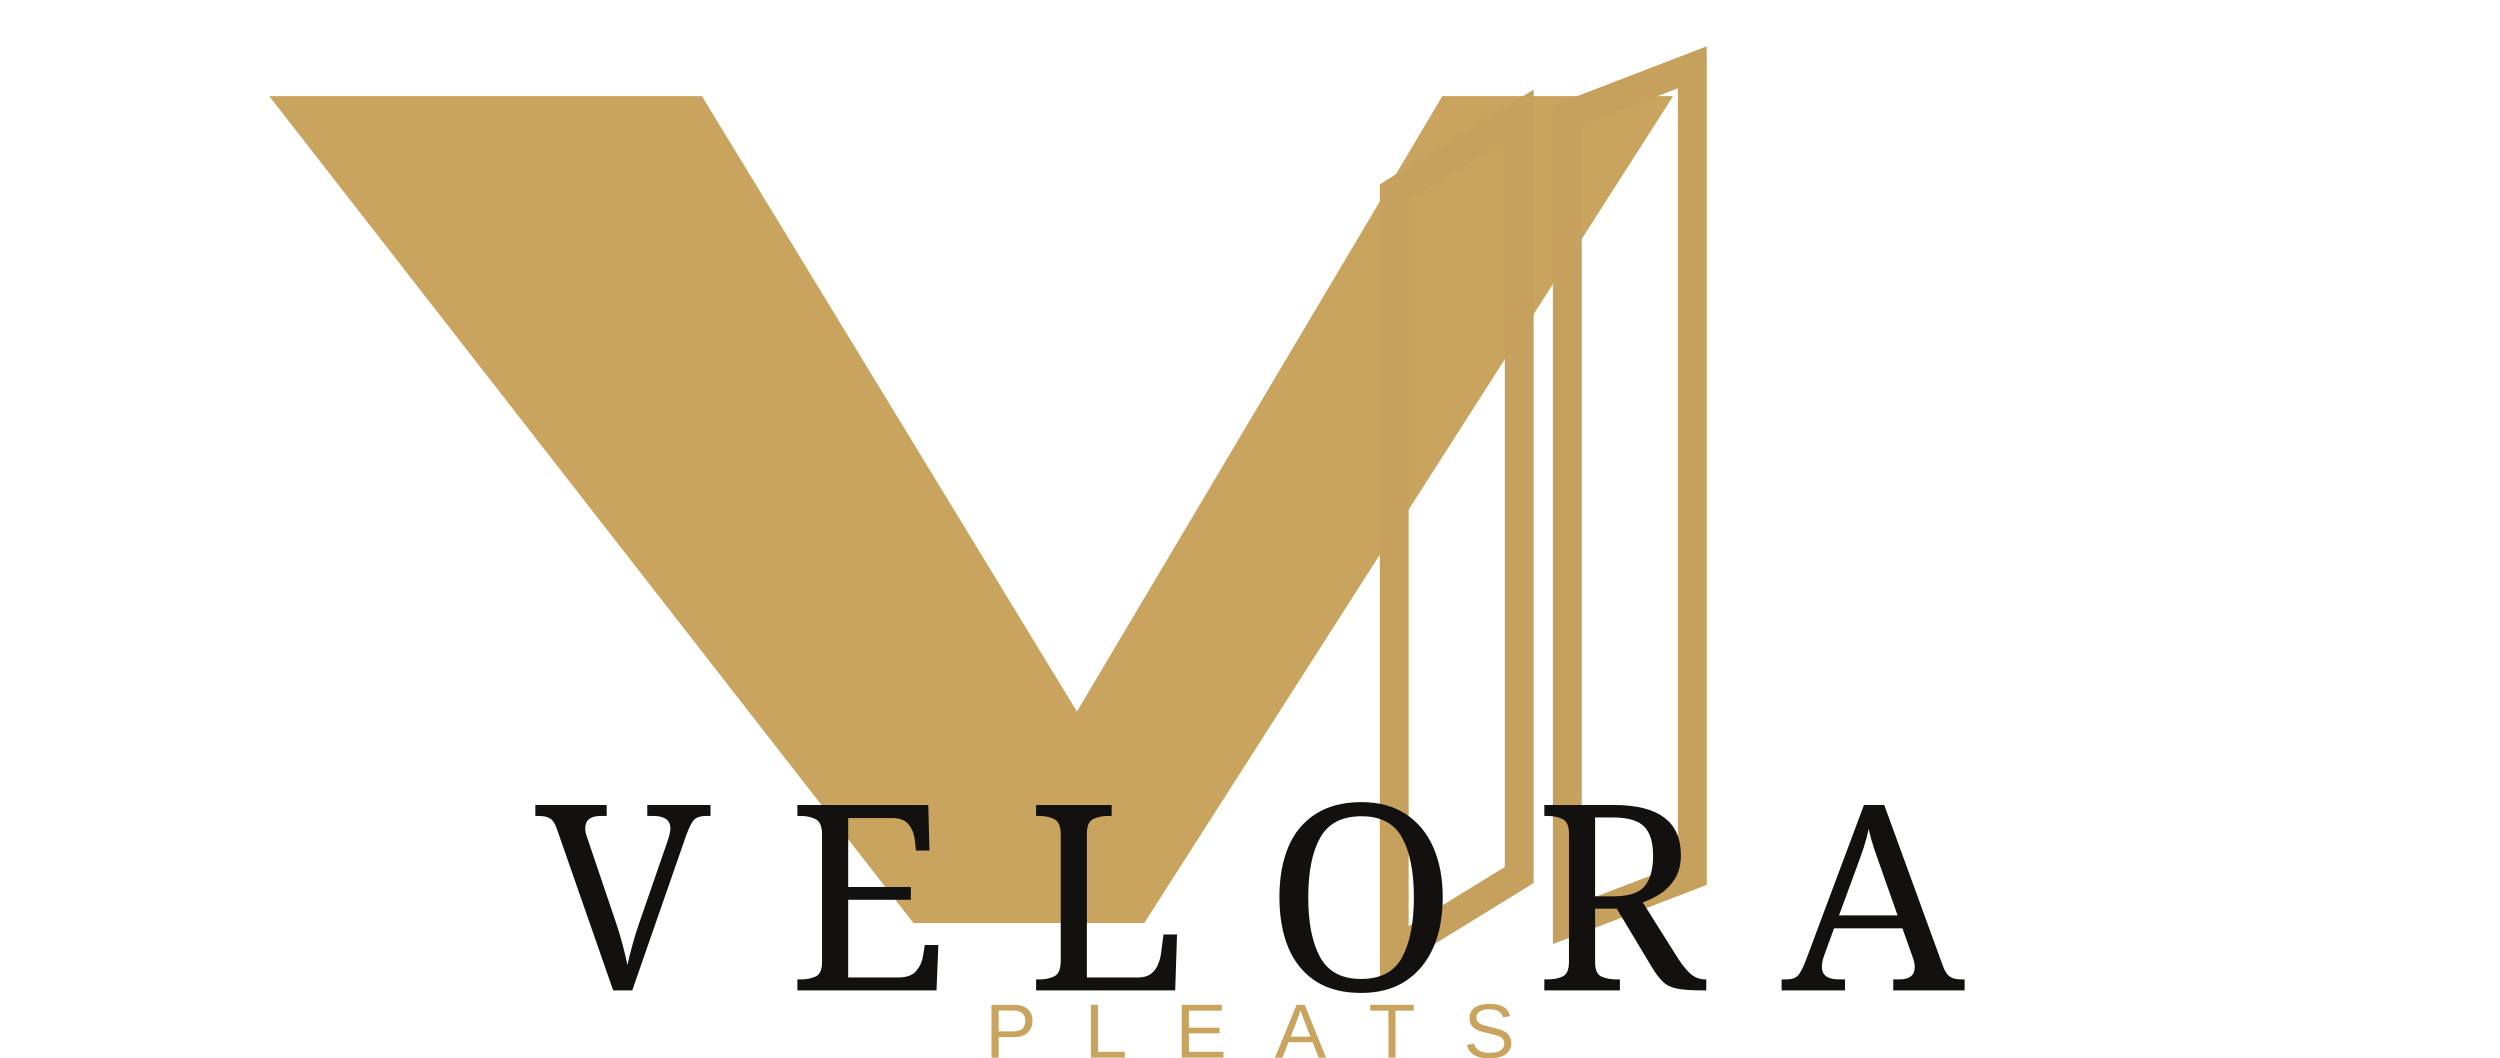
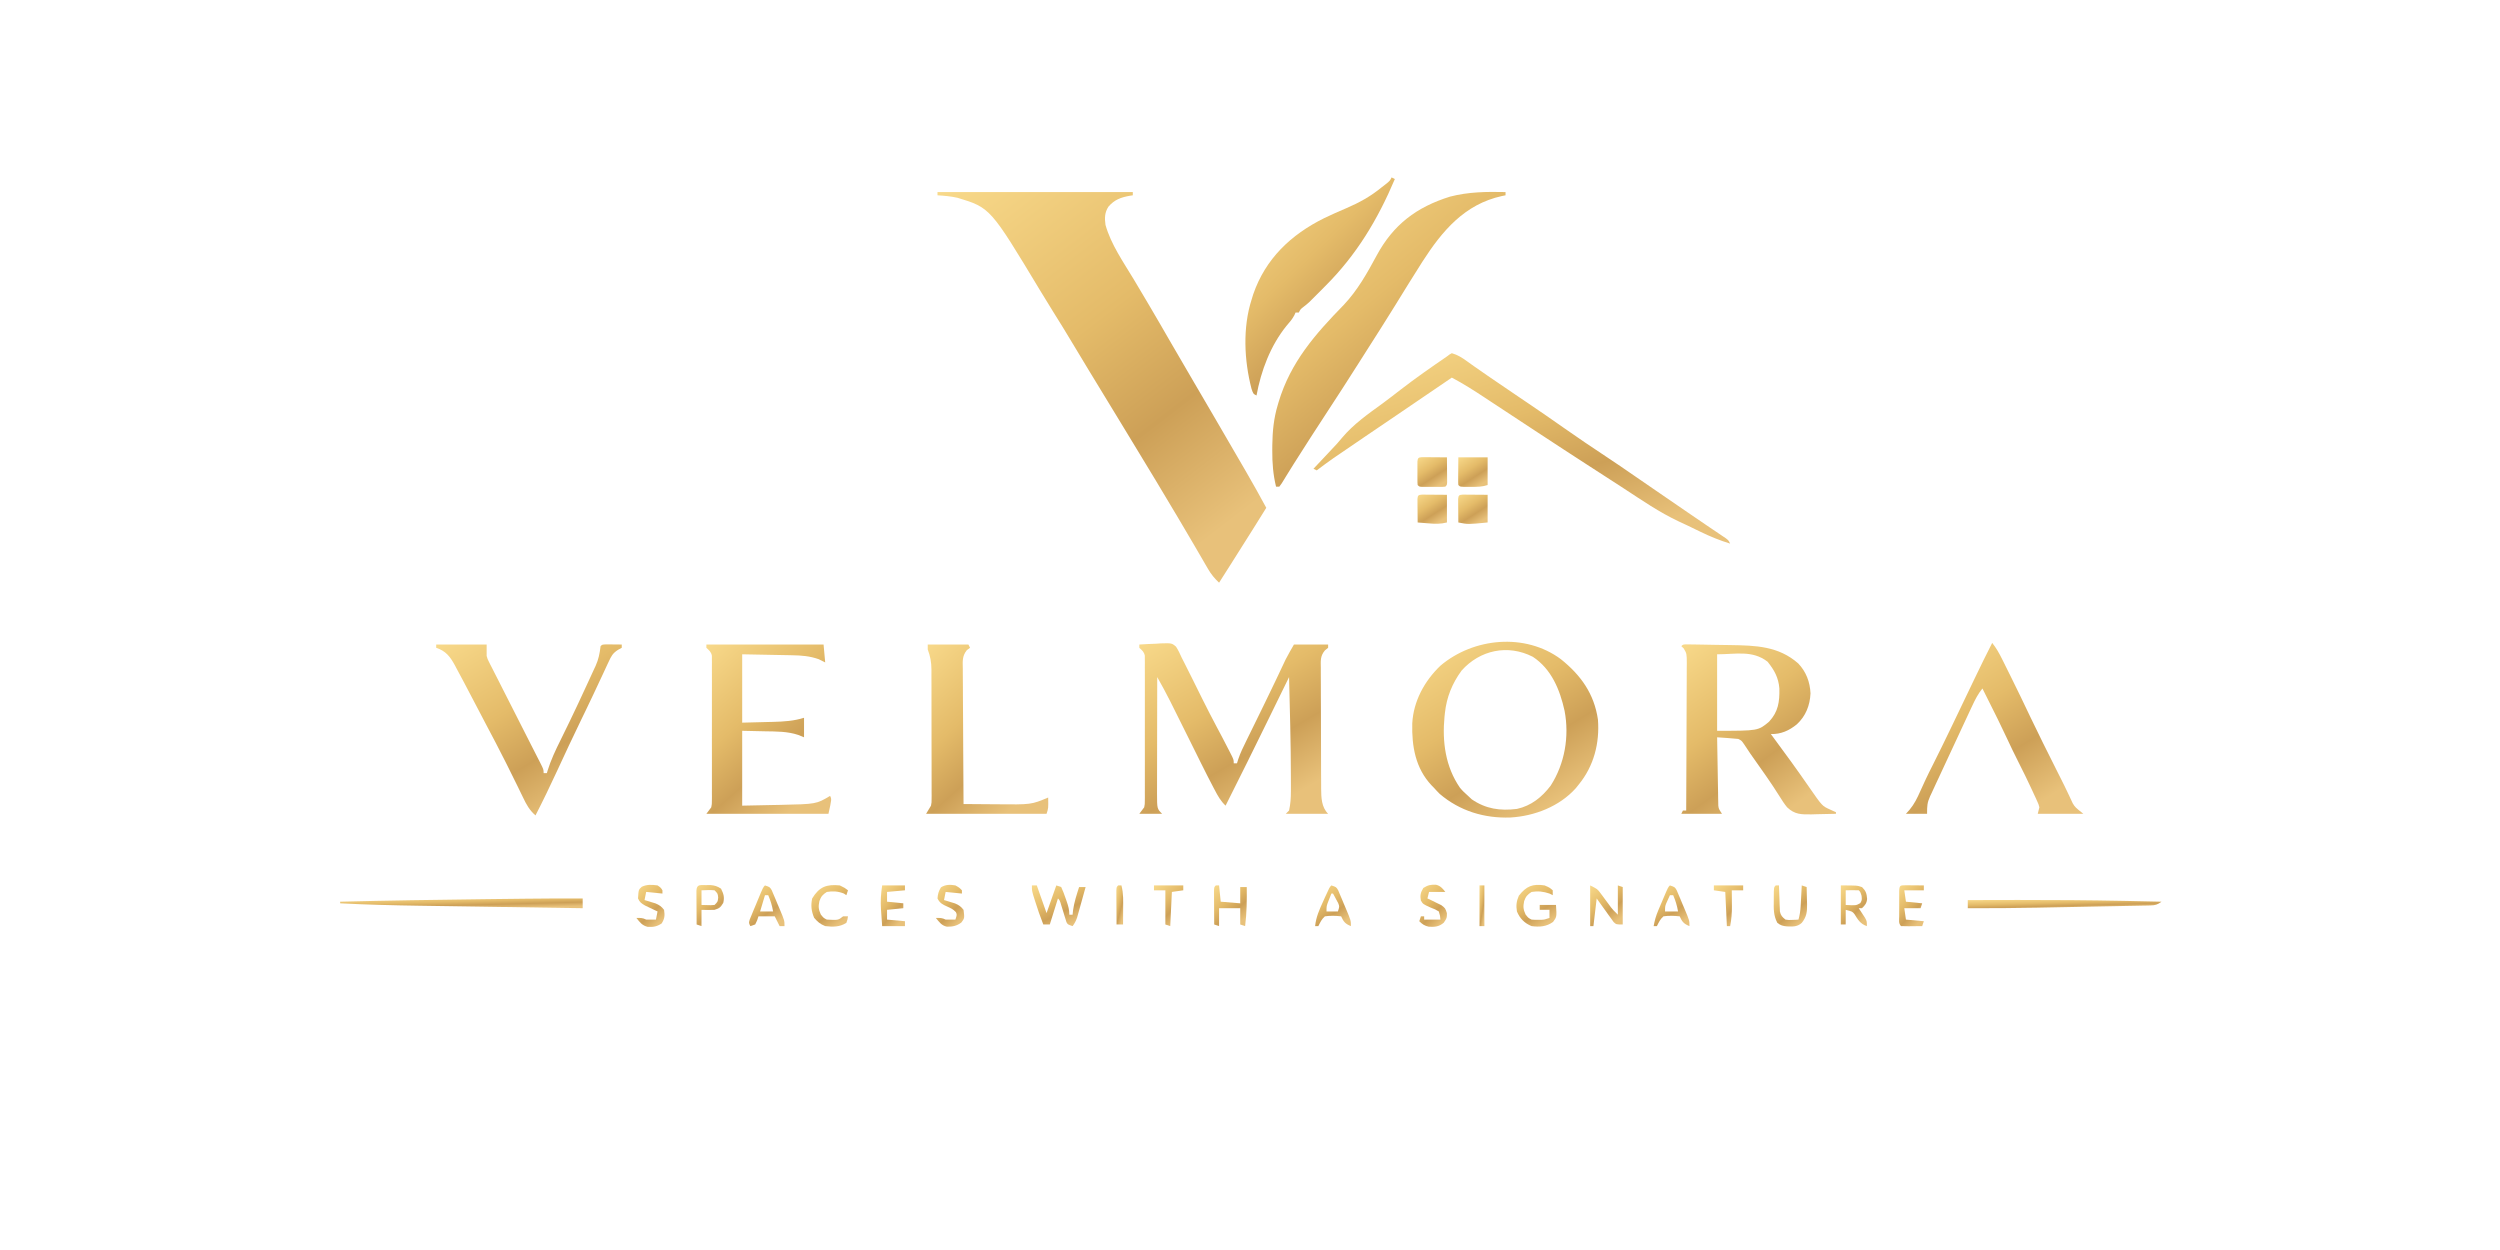
- <svg xmlns="http://www.w3.org/2000/svg" viewBox="0 0 260 110">
-   <rect width="260" height="110" fill="none" />
-   <path d="M28 10 L73 10 L112 74 L150 10 L174 10 L119 96 L95 96 Z" fill="#c8a45e" />
-   <path d="M145 20 L158 12 L158 91 L145 99 Z M163 12 L176 7 L176 91 L163 96 Z" fill="none" stroke="#c5a15d" stroke-width="3" />
-   <text x="130" y="103" text-anchor="middle" font-family="Georgia,serif" font-size="27" letter-spacing="8" fill="#12110f">VELORA</text>
-   <text x="130" y="110" text-anchor="middle" font-family="Arial,sans-serif" font-size="8" letter-spacing="5" fill="#c8a45e">PLEATS</text>
+ <svg xmlns="http://www.w3.org/2000/svg" role="img" aria-label="VELMORA — Spaces with a signature" version="1.1" width="1536" height="768">
+   <defs>
+     <linearGradient id="gold" x1="0" y1="0" x2="0.65" y2="1" gradientUnits="objectBoundingBox">
+       <stop offset="0" stop-color="#f8d98a" />
+       <stop offset="0.45" stop-color="#e4bb69" />
+       <stop offset="0.72" stop-color="#cda057" />
+       <stop offset="1" stop-color="#e8c17a" />
+     </linearGradient>
+   </defs>
+   <path d="M0 0 C0.33 0.165 0.33 0.165 2 1 C-8.495 25.811 -21.588 47.676 -40.766 66.768 C-41.944 67.944 -43.113 69.13 -44.281 70.316 C-50.999 77.117 -50.999 77.117 -54 79.438 C-56 81 -56 81 -57 83 C-57.66 83 -58.32 83 -59 83 C-59.255 83.572 -59.51 84.145 -59.773 84.734 C-61.132 87.243 -62.744 89.107 -64.625 91.25 C-74.407 103.357 -80.233 118.766 -83 134 C-85 133 -85 133 -86.07 129.879 C-90.59 112.4 -91.561 92.359 -86 75 C-85.671 73.934 -85.343 72.868 -85.004 71.77 C-77.467 49.941 -61.813 35.14 -41.458 25.05 C-37.028 22.904 -32.541 20.929 -28.014 18.997 C-19.804 15.48 -12.912 11.682 -6 6 C-5.099 5.304 -4.198 4.608 -3.27 3.891 C-1 2 -1 2 0 0 Z " fill="url(#gold)" transform="translate(855,109)" />
+   <path d="M0 0 C39.6 0 79.2 0 120 0 C120 0.66 120 1.32 120 2 C119.71 2.043 119.71 2.043 118.242 2.262 C112.653 3.267 108.765 4.637 105 9 C102.687 12.62 102.618 16.025 103.215 20.176 C106.529 32.096 114.279 43.142 120.598 53.662 C123.145 57.91 125.666 62.174 128.188 66.438 C128.728 67.35 129.268 68.262 129.824 69.202 C134.489 77.098 139.077 85.038 143.651 92.986 C148.276 101.024 152.937 109.04 157.656 117.023 C160.495 121.829 163.3 126.653 166.111 131.475 C167.478 133.82 168.849 136.164 170.219 138.508 C176.177 148.705 182.121 158.91 188.031 169.135 C188.665 170.234 189.301 171.331 189.936 172.429 C194.067 179.562 198.088 186.745 202 194 C199.993 197.217 197.984 200.433 195.976 203.65 C195.296 204.738 194.616 205.827 193.937 206.916 C189.328 214.302 184.684 221.662 180 229 C179.261 230.16 178.523 231.32 177.785 232.48 C176.19 234.987 174.595 237.493 173 240 C170.221 237.379 168.136 234.872 166.223 231.57 C165.716 230.703 165.209 229.837 164.687 228.944 C164.151 228.013 163.615 227.083 163.062 226.125 C162.199 224.644 161.335 223.164 160.47 221.683 C159.574 220.147 158.681 218.609 157.788 217.071 C154.968 212.22 152.107 207.392 149.25 202.562 C148.701 201.634 148.153 200.706 147.587 199.749 C138.652 184.636 129.538 169.632 120.42 154.629 C117.781 150.286 115.144 145.942 112.508 141.598 C105.986 130.85 99.46 120.104 92.891 109.385 C89.538 103.903 86.235 98.391 82.938 92.875 C79.074 86.416 75.153 80.001 71.136 73.636 C68.383 69.256 65.689 64.845 63.02 60.414 C32.432 9.641 32.432 9.641 12.316 3.523 C8.252 2.605 4.153 2.251 0 2 C0 1.34 0 0.68 0 0 Z " fill="url(#gold)" transform="translate(576,118)" />
+   <path d="M0 0 C0 0.66 0 1.32 0 2 C-0.739 2.147 -1.477 2.294 -2.238 2.445 C-25.202 7.522 -38.845 23.806 -51.022 42.692 C-56.811 51.77 -62.455 60.941 -68.107 70.106 C-73.729 79.212 -79.485 88.233 -85.247 97.251 C-86.969 99.952 -88.685 102.657 -90.398 105.363 C-97.041 115.849 -103.773 126.271 -110.582 136.65 C-116.753 146.058 -122.83 155.522 -128.852 165.027 C-129.36 165.826 -129.868 166.625 -130.392 167.449 C-131.569 169.316 -132.73 171.188 -133.882 173.071 C-134.197 173.581 -134.513 174.09 -134.837 174.616 C-135.729 176.057 -136.613 177.502 -137.498 178.948 C-137.993 179.625 -138.489 180.302 -139 181 C-139.66 181 -140.32 181 -141 181 C-142.806 173.554 -143.354 166.462 -143.312 158.812 C-143.307 157.71 -143.301 156.607 -143.295 155.471 C-143.169 146.969 -142.433 139.144 -140 131 C-139.807 130.336 -139.613 129.673 -139.414 128.989 C-132.077 104.528 -116.964 87.335 -99.453 69.383 C-90.935 60.411 -84.988 49.741 -79.146 38.913 C-68.971 20.097 -54.776 9.244 -34.113 2.812 C-22.778 -0.146 -11.634 -0.254 0 0 Z " fill="url(#gold)" transform="translate(925,118)" />
+   <path d="M0 0 C3.572 1.021 6.328 2.769 9.312 4.938 C9.755 5.254 9.755 5.254 11.996 6.855 C12.238 7.029 12.238 7.029 13.464 7.908 C16.246 9.886 19.061 11.817 21.875 13.75 C22.202 13.975 22.202 13.975 23.858 15.114 C28.412 18.24 32.98 21.345 37.555 24.441 C37.845 24.638 37.845 24.638 39.314 25.633 C39.609 25.832 39.609 25.832 41.103 26.844 C42.319 27.666 43.534 28.489 44.75 29.312 C45.359 29.725 45.967 30.137 46.595 30.561 C54.192 35.706 61.753 40.897 69.25 46.188 C77.589 52.071 86.058 57.743 94.56 63.385 C100.669 67.439 106.738 71.541 112.75 75.738 C116.917 78.647 121.117 81.508 125.312 84.375 C131.852 88.845 138.387 93.319 144.908 97.816 C148.654 100.397 152.413 102.958 156.184 105.504 C157.057 106.096 157.93 106.687 158.83 107.297 C160.541 108.456 162.255 109.611 163.971 110.762 C164.742 111.285 165.514 111.808 166.309 112.348 C166.998 112.812 167.686 113.276 168.396 113.754 C170 115 170 115 171 117 C164.675 115.052 158.761 112.64 152.812 109.75 C151.979 109.347 151.145 108.944 150.286 108.53 C148.614 107.721 146.943 106.91 145.273 106.096 C143.37 105.179 141.459 104.289 139.535 103.418 C127.502 97.781 116.541 90.187 105.438 82.937 C102.651 81.121 99.855 79.32 97.06 77.517 C95.008 76.193 92.959 74.864 90.91 73.535 C88.379 71.893 85.845 70.255 83.309 68.621 C73.756 62.465 64.25 56.237 54.75 50 C53.368 49.093 51.987 48.187 50.605 47.28 C44.339 43.167 38.074 39.051 31.817 34.923 C29.191 33.192 26.564 31.463 23.936 29.734 C22.705 28.923 21.474 28.111 20.244 27.297 C13.637 22.928 7.017 18.695 0 15 C-0.52 15.355 -1.04 15.71 -1.575 16.075 C-12.447 23.497 -23.327 30.905 -34.221 38.294 C-37.774 40.703 -41.325 43.113 -44.877 45.524 C-47.655 47.409 -50.433 49.294 -53.211 51.177 C-74.165 65.384 -74.165 65.384 -83 72 C-83.66 71.67 -84.32 71.34 -85 71 C-84.598 70.573 -84.196 70.146 -83.782 69.706 C-82.58 68.428 -81.378 67.15 -80.177 65.871 C-78.795 64.4 -77.41 62.931 -76.024 61.463 C-70.044 55.111 -70.044 55.111 -67.48 52.016 C-60.317 43.497 -51.486 37.362 -42.519 30.849 C-38.793 28.114 -35.15 25.273 -31.5 22.438 C-22.238 15.292 -12.649 8.609 -3 2 C-2.471 1.598 -1.942 1.196 -1.397 0.782 C-1.166 0.653 -1.166 0.653 0 0 Z " fill="url(#gold)" transform="translate(892,217)" />
+   <path d="M0 0 C0.353 0.003 0.353 0.003 2.142 0.016 C2.906 0.019 3.67 0.022 4.457 0.026 C5.259 0.034 6.062 0.042 6.888 0.051 C7.695 0.056 8.501 0.06 9.332 0.065 C11.33 0.077 13.328 0.093 15.326 0.114 C15.355 2.926 15.373 5.738 15.388 8.551 C15.397 9.353 15.405 10.156 15.414 10.983 C15.415 11.365 15.415 11.365 15.424 13.297 C15.426 13.651 15.426 13.651 15.439 15.439 C15.326 17.114 15.326 17.114 14.326 18.114 C12.76 18.243 12.76 18.243 10.763 18.246 C10.049 18.248 9.335 18.249 8.599 18.25 C7.849 18.246 7.099 18.243 6.326 18.239 C5.951 18.24 5.951 18.24 4.052 18.25 C3.338 18.249 2.624 18.248 1.888 18.246 C1.23 18.245 0.571 18.244 -0.108 18.243 C-1.674 18.114 -1.674 18.114 -2.674 17.114 C-2.803 15.547 -2.803 15.547 -2.807 13.551 C-2.808 12.837 -2.809 12.123 -2.811 11.387 C-2.807 10.637 -2.803 9.886 -2.799 9.114 C-2.803 8.363 -2.807 7.613 -2.811 6.84 C-2.81 6.126 -2.808 5.412 -2.807 4.676 C-2.806 4.017 -2.805 3.359 -2.803 2.68 C-2.62 0.457 -2.217 0.15 0 0 Z " fill="url(#gold)" transform="translate(873.6741,280.8865)" />
+   <path d="M0 0 C5.94 0 11.88 0 18 0 C18 5.61 18 11.22 18 17 C14.551 18.15 11.46 18.147 7.875 18.125 C7.552 18.127 7.552 18.127 5.918 18.137 C1.127 18.127 1.127 18.127 0 17 C-0.114 15.326 -0.114 15.326 -0.098 13.184 C-0.095 12.496 -0.093 11.808 -0.09 11.099 C-0.081 10.221 -0.072 9.343 -0.062 8.438 C-0.042 5.653 -0.021 2.869 0 0 Z " fill="url(#gold)" transform="translate(896,281)" />
+   <path d="M0 0 C0.353 0.003 0.353 0.003 2.142 0.016 C2.486 0.017 2.486 0.017 4.227 0.023 C5.105 0.033 5.983 0.042 6.888 0.051 C9.673 0.072 12.457 0.092 15.326 0.114 C15.326 5.724 15.326 11.334 15.326 17.114 C11.32 18.115 8.111 18.033 4.076 17.676 C3.426 17.624 2.777 17.572 2.107 17.518 C0.513 17.389 -1.081 17.252 -2.674 17.114 C-2.701 14.468 -2.721 11.822 -2.737 9.176 C-2.745 8.421 -2.753 7.667 -2.762 6.889 C-2.765 6.17 -2.768 5.452 -2.772 4.711 C-2.777 4.046 -2.782 3.381 -2.788 2.696 C-2.627 0.46 -2.227 0.151 0 0 Z " fill="url(#gold)" transform="translate(873.6741,303.8865)" />
+   <path d="M0 0 C0.353 0.003 0.353 0.003 2.142 0.016 C2.486 0.017 2.486 0.017 4.227 0.023 C5.105 0.033 5.983 0.042 6.888 0.051 C9.673 0.072 12.457 0.092 15.326 0.114 C15.326 5.724 15.326 11.334 15.326 17.114 C3.272 18.319 3.272 18.319 -2.674 17.114 C-2.701 14.468 -2.721 11.822 -2.737 9.176 C-2.745 8.421 -2.753 7.667 -2.762 6.889 C-2.765 6.17 -2.768 5.452 -2.772 4.711 C-2.777 4.046 -2.782 3.381 -2.788 2.696 C-2.627 0.46 -2.227 0.151 0 0 Z " fill="url(#gold)" transform="translate(898.6741,303.8865)" />
+   <path d="M0 0 C12.283 9.852 20.427 21.192 22.777 37.098 C23.887 51.568 20.284 65.619 11 77 C10.399 77.748 9.799 78.495 9.18 79.266 C-0.83 90.455 -16.16 96.408 -30.941 97.273 C-47.008 97.847 -62.109 93.294 -74.465 82.75 C-75.697 81.553 -76.849 80.275 -78 79 C-78.481 78.511 -78.962 78.023 -79.457 77.52 C-89.396 66.927 -91.623 53.499 -91.312 39.551 C-90.628 25.867 -83.816 13.385 -74 4 C-53.597 -13.253 -21.923 -16.262 0 0 Z M-61 7 C-66.788 14.896 -70.207 23.354 -71.25 33.062 C-71.33 33.796 -71.41 34.529 -71.493 35.284 C-72.971 50.636 -70.959 66.011 -62 79 C-60.431 80.901 -58.875 82.359 -57 84 C-56.278 84.681 -55.556 85.361 -54.812 86.062 C-46.145 92.034 -37.271 93.287 -27 92 C-18.247 90.092 -11.586 84.744 -6.246 77.68 C2.413 64.181 5.279 47.465 2.281 31.75 C-0.571 18.836 -5.749 6.077 -17.254 -1.48 C-32.621 -9.319 -49.717 -5.628 -61 7 Z " fill="url(#gold)" transform="translate(959,405)" />
+   <path d="M0 0 C2.45 3.063 4.222 6.199 5.969 9.707 C6.245 10.26 6.521 10.812 6.806 11.382 C7.708 13.19 8.604 15.001 9.5 16.812 C10.134 18.088 10.769 19.363 11.403 20.638 C15.552 28.994 19.598 37.396 23.593 45.827 C28.577 56.299 33.789 66.658 38.988 77.026 C39.336 77.721 39.685 78.417 40.044 79.133 C40.73 80.499 41.418 81.864 42.108 83.228 C43.667 86.317 45.204 89.41 46.669 92.545 C46.93 93.093 47.19 93.641 47.458 94.205 C48.143 95.652 48.816 97.105 49.487 98.558 C51 101 51 101 56 105 C46.76 105 37.52 105 28 105 C28.165 104.34 28.165 104.34 29 101 C28.506 99.147 28.506 99.147 27.629 97.234 C27.306 96.518 26.983 95.801 26.65 95.062 C26.291 94.299 25.932 93.536 25.562 92.75 C25.197 91.952 24.832 91.153 24.455 90.33 C21.757 84.485 18.916 78.713 16.002 72.972 C13.576 68.189 11.265 63.361 9 58.5 C5.426 50.837 1.682 43.267 -2.131 35.721 C-3.428 33.151 -4.714 30.576 -6 28 C-8.692 31.289 -10.488 34.836 -12.266 38.668 C-12.576 39.328 -12.887 39.988 -13.207 40.668 C-14.226 42.839 -15.239 45.013 -16.25 47.188 C-16.956 48.701 -17.663 50.214 -18.369 51.728 C-19.839 54.88 -21.305 58.035 -22.768 61.191 C-24.244 64.375 -25.727 67.557 -27.217 70.735 C-28.988 74.515 -30.748 78.3 -32.499 82.09 C-33.163 83.522 -33.831 84.953 -34.502 86.383 C-35.439 88.38 -36.362 90.384 -37.281 92.391 C-37.559 92.974 -37.836 93.557 -38.122 94.157 C-39.978 98.267 -40 100.156 -40 105 C-44.29 105 -48.58 105 -53 105 C-52.254 104.172 -51.507 103.345 -50.738 102.492 C-47.819 98.983 -46.023 95.278 -44.188 91.125 C-43.487 89.59 -42.785 88.057 -42.082 86.523 C-41.732 85.757 -41.382 84.991 -41.022 84.202 C-39.543 81.015 -37.965 77.882 -36.375 74.75 C-32.558 67.188 -28.867 59.567 -25.188 51.938 C-24.886 51.313 -24.585 50.688 -24.274 50.044 C-19.731 40.621 -15.22 31.182 -10.716 21.74 C-7.232 14.448 -3.659 7.205 0 0 Z " fill="url(#gold)" transform="translate(1224,395)" />
+   <path d="M0 0 C10.23 0 20.46 0 31 0 C31 2.31 31 4.62 31 7 C31.547 8.949 31.547 8.949 32.329 10.486 C32.623 11.082 32.918 11.677 33.221 12.291 C33.548 12.917 33.876 13.544 34.213 14.189 C34.554 14.869 34.896 15.55 35.247 16.251 C36.371 18.483 37.513 20.704 38.656 22.926 C39.442 24.48 40.227 26.034 41.01 27.59 C43.07 31.67 45.145 35.743 47.225 39.813 C50.557 46.344 53.865 52.887 57.174 59.43 C58.332 61.716 59.497 63.998 60.664 66.28 C61.372 67.673 62.079 69.066 62.787 70.458 C62.951 70.776 62.951 70.776 63.779 72.387 C66 76.773 66 76.773 66 79 C66.66 79 67.32 79 68 79 C68.144 78.501 68.288 78.002 68.437 77.488 C70.457 70.953 73.324 64.923 76.354 58.81 C77.918 55.65 79.457 52.477 80.996 49.305 C81.319 48.639 81.642 47.974 81.975 47.288 C85.5 39.998 88.932 32.666 92.309 25.307 C92.974 23.862 93.641 22.419 94.312 20.977 C95.255 18.95 96.186 16.917 97.113 14.883 C97.253 14.586 97.253 14.586 97.957 13.084 C99.78 9.036 100.463 5.403 101 1 C102 0 102 0 104.723 -0.098 C105.274 -0.092 105.274 -0.092 108.062 -0.062 C109.167 -0.053 110.272 -0.044 111.41 -0.035 C112.265 -0.024 113.119 -0.012 114 0 C114 0.66 114 1.32 114 2 C113.239 2.419 112.478 2.838 111.693 3.27 C108.391 5.391 107.551 7.15 105.906 10.688 C105.638 11.253 105.37 11.819 105.094 12.402 C104.215 14.262 103.358 16.131 102.5 18 C101.884 19.313 101.267 20.626 100.649 21.937 C99.377 24.637 98.112 27.341 96.852 30.046 C95.149 33.693 93.411 37.321 91.652 40.941 C91.519 41.217 91.519 41.217 90.842 42.611 C90.306 43.713 89.771 44.815 89.236 45.917 C84.159 56.381 79.236 66.913 74.363 77.474 C70.086 86.74 65.666 95.922 61 105 C57.297 101.738 55.449 98.372 53.375 94 C52.672 92.558 51.969 91.117 51.266 89.676 C50.898 88.915 50.53 88.154 50.15 87.37 C48.172 83.294 46.149 79.241 44.125 75.188 C43.705 74.345 43.284 73.503 42.851 72.635 C38.783 64.513 34.552 56.483 30.297 48.458 C28.948 45.901 27.611 43.338 26.277 40.773 C23.538 35.505 20.777 30.249 18 25 C17.545 24.138 17.091 23.275 16.622 22.387 C15.302 19.897 13.967 17.416 12.625 14.938 C12.232 14.194 11.84 13.45 11.436 12.683 C8.535 7.386 5.927 3.976 0 2 C0 1.34 0 0.68 0 0 Z " fill="url(#gold)" transform="translate(268,396)" />
+   <path d="M0 0 C23.76 0 47.52 0 72 0 C72.165 1.815 72.165 1.815 73 11 C71.68 10.34 70.36 9.68 69 9 C63.444 7.068 58.424 6.666 52.566 6.586 C51.787 6.568 51.008 6.551 50.205 6.532 C47.324 6.47 44.443 6.423 41.562 6.375 C35.107 6.251 28.651 6.127 22 6 C22 19.86 22 33.72 22 48 C24.392 47.938 24.392 47.938 36.5 47.625 C37.247 47.608 37.247 47.608 41.025 47.522 C47.574 47.343 53.706 46.995 60 45 C60 48.96 60 52.92 60 57 C58.826 56.519 57.651 56.038 56.441 55.543 C49.743 53.31 42.92 53.434 35.938 53.312 C31.338 53.209 26.739 53.106 22 53 C22 68.18 22 83.36 22 99 C27.878 98.876 33.756 98.752 39.812 98.625 C41.644 98.591 43.476 98.557 45.363 98.522 C67.535 98.033 67.535 98.033 76 93 C77 95 77 95 75 104 C50.25 104 25.5 104 0 104 C0.99 102.68 1.98 101.36 3 100 C3.378 98.033 3.378 98.033 3.381 95.933 C3.389 95.132 3.398 94.332 3.407 93.507 C3.401 92.638 3.394 91.768 3.388 90.873 C3.393 89.95 3.399 89.028 3.404 88.078 C3.417 85.03 3.409 81.982 3.398 78.934 C3.4 76.817 3.403 74.7 3.407 72.583 C3.412 68.147 3.405 63.711 3.391 59.275 C3.374 53.582 3.384 47.891 3.402 42.199 C3.413 37.828 3.409 33.457 3.401 29.086 C3.399 26.987 3.402 24.888 3.409 22.789 C3.416 19.858 3.405 16.928 3.388 13.998 C3.391 13.562 3.391 13.562 3.407 11.358 C3.398 10.56 3.39 9.762 3.381 8.94 C3.38 8.248 3.379 7.555 3.378 6.842 C2.889 4.46 1.744 3.629 0 2 C0 1.34 0 0.68 0 0 Z " fill="url(#gold)" transform="translate(434,396)" />
+   <path d="M0 0 C8.25 0 16.5 0 25 0 C25.33 0.66 25.66 1.32 26 2 C25.349 2.476 24.699 2.953 24.028 3.444 C21.075 7.165 21.467 10.277 21.546 14.899 C21.546 15.348 21.546 15.348 21.544 17.62 C21.547 20.586 21.578 23.55 21.609 26.516 C21.617 28.573 21.623 30.63 21.627 32.686 C21.642 38.099 21.681 43.51 21.725 48.922 C21.766 54.446 21.785 59.969 21.805 65.492 C21.848 76.328 21.916 87.164 22 98 C26.926 98.05 31.851 98.086 36.777 98.11 C38.448 98.12 40.118 98.133 41.789 98.151 C63.612 98.373 63.612 98.373 74 94 C74.125 100.625 74.125 100.625 73 104 C48.58 104 24.16 104 -1 104 C-0.01 102.35 0.98 100.7 2 99 C2.375 96.996 2.375 96.996 2.374 95.022 C2.381 94.267 2.388 93.511 2.395 92.733 C2.388 91.919 2.38 91.105 2.372 90.266 C2.376 89.397 2.38 88.528 2.383 87.633 C2.391 84.767 2.378 81.901 2.363 79.035 C2.363 77.039 2.363 75.043 2.365 73.046 C2.365 68.864 2.354 64.682 2.336 60.5 C2.314 55.146 2.313 49.792 2.32 44.437 C2.323 40.315 2.316 36.193 2.307 32.071 C2.303 30.097 2.302 28.123 2.303 26.149 C2.304 23.387 2.291 20.625 2.275 17.864 C2.277 17.051 2.28 16.239 2.282 15.402 C2.239 10.799 1.606 7.305 0 3 C0 2.01 0 1.02 0 0 Z " fill="url(#gold)" transform="translate(570,396)" />
+   <path d="M0 0 C3.395 -0.233 6.787 -0.375 10.188 -0.5 C11.147 -0.567 12.107 -0.634 13.096 -0.703 C19.938 -0.893 19.938 -0.893 22.521 1.278 C23.934 3.44 24.947 5.64 26 8 C26.563 9.121 27.134 10.238 27.709 11.352 C29.389 14.617 31.023 17.902 32.645 21.195 C34.411 24.782 36.192 28.362 37.973 31.941 C38.322 32.644 38.671 33.346 39.031 34.069 C41.821 39.67 44.689 45.224 47.625 50.75 C48.017 51.488 48.409 52.227 48.813 52.987 C49.539 54.355 50.266 55.723 50.992 57.091 C52.564 60.068 54.105 63.059 55.625 66.062 C56.092 66.982 56.558 67.901 57.039 68.848 C58 71 58 71 58 73 C58.66 73 59.32 73 60 73 C60.253 72.172 60.505 71.345 60.766 70.492 C62.088 66.536 63.901 62.863 65.746 59.129 C65.93 58.753 65.93 58.753 66.859 56.852 C68.048 54.421 69.243 51.992 70.438 49.562 C72.076 46.218 73.712 42.873 75.348 39.527 C75.75 38.705 76.153 37.882 76.568 37.034 C78.901 32.264 81.216 27.487 83.496 22.691 C83.75 22.158 84.003 21.625 84.265 21.076 C85.397 18.691 86.526 16.305 87.65 13.916 C88.041 13.091 88.433 12.265 88.836 11.414 C89.161 10.723 89.487 10.031 89.822 9.319 C91.432 6.151 93.237 3.085 95 0 C101.93 0 108.86 0 116 0 C116 0.66 116 1.32 116 2 C115.35 2.526 114.7 3.051 114.03 3.593 C111.069 7.104 111.452 10.053 111.514 14.513 C111.51 15.37 111.507 16.228 111.503 17.111 C111.495 19.946 111.517 22.779 111.539 25.613 C111.541 27.586 111.542 29.559 111.542 31.532 C111.545 35.669 111.562 39.805 111.588 43.942 C111.622 49.235 111.63 54.527 111.628 59.82 C111.629 63.896 111.64 67.972 111.654 72.047 C111.661 73.998 111.665 75.949 111.666 77.9 C111.671 80.633 111.688 83.366 111.709 86.099 C111.709 86.9 111.708 87.7 111.707 88.525 C111.77 94.069 111.884 99.884 116 104 C107.42 104 98.84 104 90 104 C90.66 103.34 91.32 102.68 92 102 C92.882 98.048 93.128 94.255 93.133 90.215 C93.135 89.065 93.137 87.915 93.139 86.731 C93.135 85.466 93.13 84.202 93.125 82.938 C93.124 82.291 93.123 81.645 93.122 80.978 C93.09 60.649 92.514 40.322 92 20 C91.859 20.288 91.859 20.288 91.145 21.748 C87.557 29.083 83.967 36.417 80.375 43.75 C80.09 44.332 79.805 44.914 79.512 45.513 C70.758 63.384 61.964 81.233 53 99 C49.981 96.15 48.207 92.968 46.312 89.312 C46.012 88.745 45.711 88.177 45.4 87.592 C40.295 77.882 35.497 68.007 30.607 58.188 C29.066 55.094 27.523 52 25.981 48.906 C25.196 47.332 24.412 45.756 23.628 44.181 C22.469 41.85 21.307 39.521 20.145 37.191 C19.802 36.501 19.459 35.81 19.106 35.098 C16.548 29.983 13.81 24.981 11 20 C10.977 29.953 10.959 39.906 10.948 49.86 C10.943 54.481 10.936 59.103 10.925 63.725 C10.914 68.186 10.908 72.647 10.905 77.108 C10.903 78.809 10.9 80.51 10.894 82.211 C10.887 84.596 10.886 86.98 10.886 89.364 C10.883 90.066 10.879 90.768 10.876 91.491 C10.895 100.895 10.895 100.895 14 104 C9.38 104 4.76 104 0 104 C0.99 102.68 1.98 101.36 3 100 C3.378 98.033 3.378 98.033 3.381 95.933 C3.389 95.132 3.398 94.332 3.407 93.507 C3.401 92.638 3.394 91.768 3.388 90.873 C3.393 89.95 3.399 89.028 3.404 88.078 C3.417 85.03 3.409 81.982 3.398 78.934 C3.4 76.817 3.403 74.7 3.407 72.583 C3.412 68.147 3.405 63.711 3.391 59.275 C3.374 53.582 3.384 47.891 3.402 42.199 C3.413 37.828 3.409 33.457 3.401 29.086 C3.399 26.987 3.402 24.888 3.409 22.789 C3.416 19.858 3.405 16.928 3.388 13.998 C3.391 13.562 3.391 13.562 3.407 11.358 C3.398 10.56 3.39 9.762 3.381 8.94 C3.38 8.248 3.379 7.555 3.378 6.842 C2.889 4.46 1.744 3.629 0 2 C0 1.34 0 0.68 0 0 Z " fill="url(#gold)" transform="translate(700,396)" />
+   <path d="M0 0 C0.398 0.005 0.398 0.005 2.414 0.033 C3.316 0.044 4.218 0.054 5.148 0.065 C5.64 0.074 5.64 0.074 8.133 0.118 C8.64 0.126 8.64 0.126 11.204 0.168 C13.36 0.206 15.517 0.246 17.673 0.289 C20.936 0.351 24.2 0.393 27.463 0.435 C42.825 0.692 56.892 1.036 69.024 11.731 C73.878 16.872 76.215 23.061 76.551 30.102 C76.213 37.484 73.628 44.067 68.176 49.102 C63.439 52.982 58.389 55.262 52.176 55.102 C52.527 55.573 52.878 56.044 53.239 56.529 C60.84 66.747 68.31 77.04 75.556 87.514 C83.729 99.301 83.729 99.301 88.426 101.415 C89.133 101.741 89.839 102.067 90.567 102.403 C90.832 102.519 90.832 102.519 92.176 103.102 C92.176 103.432 92.176 103.762 92.176 104.102 C88.301 104.219 84.427 104.29 80.551 104.352 C79.457 104.386 78.362 104.42 77.235 104.454 C70.878 104.531 66.872 104.579 62.176 100.102 C60.485 98.04 59.074 95.871 57.676 93.602 C56.822 92.269 55.965 90.937 55.106 89.606 C54.644 88.889 54.182 88.171 53.706 87.431 C50.838 83.065 47.811 78.809 44.801 74.54 C43.626 72.872 42.452 71.204 41.278 69.536 C41.009 69.155 41.009 69.155 39.65 67.227 C38.358 65.364 37.115 63.48 35.887 61.575 C34.176 59.102 34.176 59.102 32.176 58.102 C29.963 57.872 27.77 57.685 25.551 57.54 C25.246 57.518 25.246 57.518 23.7 57.409 C22.192 57.303 20.684 57.202 19.176 57.102 C19.268 63.314 19.376 69.525 19.494 75.737 C19.532 77.85 19.567 79.964 19.598 82.077 C19.644 85.113 19.702 88.149 19.762 91.185 C19.774 92.131 19.785 93.078 19.797 94.054 C19.817 94.935 19.837 95.815 19.857 96.723 C19.871 97.498 19.884 98.273 19.898 99.071 C20.176 101.102 20.176 101.102 22.176 104.102 C13.926 104.102 5.676 104.102 -2.824 104.102 C-2.659 103.772 -2.659 103.772 -1.824 102.102 C-1.164 102.102 -0.504 102.102 0.176 102.102 C0.246 89.524 0.299 76.946 0.332 64.368 C0.347 58.528 0.369 52.687 0.403 46.847 C0.435 41.213 0.453 35.578 0.461 29.944 C0.466 27.792 0.477 25.641 0.493 23.489 C0.515 20.48 0.518 17.471 0.517 14.461 C0.528 13.568 0.538 12.676 0.549 11.756 C0.519 5.685 0.519 5.685 -1.345 2.518 C-1.833 2.051 -2.321 1.584 -2.824 1.102 C-1.824 0.102 -1.824 0.102 0 0 Z M19.176 6.102 C19.176 21.612 19.176 37.122 19.176 53.102 C44.411 53.102 44.411 53.102 51.098 47.489 C56.779 41.389 57.593 35.191 57.422 27.067 C56.868 20.387 54.317 15.802 50.164 10.645 C40.881 3.442 30.59 6.102 19.176 6.102 Z " fill="url(#gold)" transform="translate(1035.824,395.8975)" />
+   <path d="M0 0 C2 1.375 2 1.375 3 3 C3 3.66 3 4.32 3 5 C-0.3 4.67 -3.6 4.34 -7 4 C-7.33 5.65 -7.66 7.3 -8 9 C-7.385 9.182 -6.77 9.364 -6.137 9.551 C-5.328 9.802 -4.52 10.054 -3.688 10.312 C-3.287 10.434 -3.287 10.434 -1.262 11.051 C1.148 12.062 2.397 12.95 4 15 C4.53 18.557 4.432 20.316 2.5 23.375 C-0.524 25.34 -2.471 25.626 -6.027 25.473 C-9.426 24.658 -10.858 22.678 -13 20 C-10.556 19.919 -9.224 19.888 -7 21 C-5 21.04 -3 21.043 -1 21 C-0.67 19.35 -0.34 17.7 0 16 C-0.699 15.674 -1.397 15.348 -2.117 15.012 C-3.027 14.575 -3.937 14.138 -4.875 13.688 C-5.78 13.258 -6.685 12.829 -7.617 12.387 C-9.903 11.056 -10.952 10.39 -12 8 C-11.669 2.599 -11.669 2.599 -9.699 0.836 C-6.608 -0.685 -3.357 -0.469 0 0 Z " fill="url(#gold)" transform="translate(404,544)" />
+   <path d="M0 0 C0.873 -0.014 1.745 -0.028 2.645 -0.043 C5.353 0.202 6.927 0.694 9.188 2.188 C10.798 5.483 11.381 7.335 10.562 10.938 C8.911 13.639 8.224 14.308 5.188 15.188 C2.496 15.337 -0.112 15.278 -2.812 15.188 C-2.812 18.487 -2.812 21.788 -2.812 25.188 C-3.803 24.857 -4.793 24.528 -5.812 24.188 C-5.841 20.375 -5.859 16.563 -5.875 12.75 C-5.883 11.661 -5.892 10.573 -5.9 9.451 C-5.904 8.417 -5.907 7.382 -5.91 6.316 C-5.915 5.358 -5.921 4.4 -5.926 3.412 C-5.717 -0.689 -3.601 0.026 0 0 Z M-2.812 3.188 C-2.812 6.158 -2.812 9.128 -2.812 12.188 C3.242 12.383 3.242 12.383 5.188 12.188 C7.188 10.188 7.188 10.188 7.438 7.688 C7.188 5.188 7.188 5.188 5.188 3.188 C2.499 2.918 -0.104 3.1 -2.812 3.188 Z " fill="url(#gold)" transform="translate(433.8125,543.8125)" />
+   <path d="M0 0 C3 1 3 1 4.167 2.994 C4.528 3.849 4.889 4.705 5.262 5.586 C5.46 6.051 5.46 6.051 6.463 8.406 C6.867 9.386 7.271 10.366 7.688 11.375 C7.895 11.861 7.895 11.861 8.947 14.32 C12 21.579 12 21.579 12 25 C11.01 25 10.02 25 9 25 C8.01 23.02 7.02 21.04 6 19 C2.7 19 -0.6 19 -4 19 C-4.134 19.402 -4.134 19.402 -4.812 21.438 C-5.204 22.283 -5.596 23.129 -6 24 C-6.99 24.33 -7.98 24.66 -9 25 C-10 23 -10 23 -9.303 20.769 C-8.927 19.864 -8.551 18.96 -8.164 18.027 C-7.759 17.046 -7.355 16.064 -6.938 15.053 C-6.504 14.025 -6.071 12.997 -5.625 11.938 C-5.2 10.906 -4.774 9.874 -4.336 8.811 C-1.155 1.155 -1.155 1.155 0 0 Z M0 6 C-0.99 9.3 -1.98 12.6 -3 16 C-0.36 16 2.28 16 5 16 C4.39 12.442 3.422 9.317 2 6 C1.34 6 0.68 6 0 6 Z " fill="url(#gold)" transform="translate(470,544)" />
+   <path d="M0 0 C3.062 1.5 3.062 1.5 5 3 C4.67 3.99 4.34 4.98 4 6 C3.505 5.67 3.01 5.34 2.5 5 C-1.043 3.583 -4.235 3.389 -8 4 C-10.529 5.621 -11.592 6.803 -12.562 9.648 C-13.272 13.034 -13.156 14.659 -11.688 17.875 C-10 20 -10 20 -8 21 C-0.979 21.383 -0.979 21.383 2 19 C2.99 19 3.98 19 5 19 C4.75 20.875 4.75 20.875 4 23 C-0.167 25.622 -4.225 25.547 -9 25 C-12.148 23.7 -13.617 22.449 -15.812 19.875 C-17.49 15.814 -17.936 12.32 -17 8 C-12.639 0.825 -8.158 -0.844 0 0 Z " fill="url(#gold)" transform="translate(516,544)" />
+   <path d="M0 0 C4.62 0 9.24 0 14 0 C14 0.99 14 1.98 14 3 C10.37 3.33 6.74 3.66 3 4 C3 5.98 3 7.96 3 10 C6.3 10.33 9.6 10.66 13 11 C13 11.99 13 12.98 13 14 C9.7 14.33 6.4 14.66 3 15 C3 16.98 3 18.96 3 21 C6.63 21.33 10.26 21.66 14 22 C14 22.99 14 23.98 14 25 C9.38 25 4.76 25 0 25 C-0.197 22.334 -0.383 19.667 -0.562 17 C-0.591 16.628 -0.591 16.628 -0.732 14.746 C-1.063 9.67 -0.772 5.03 0 0 Z " fill="url(#gold)" transform="translate(542,544)" />
+   <path d="M0 0 C2.438 1.375 2.438 1.375 4 3 C4 3.66 4 4.32 4 5 C0.7 4.67 -2.6 4.34 -6 4 C-6.33 5.65 -6.66 7.3 -7 9 C-6.385 9.182 -5.77 9.364 -5.137 9.551 C-4.328 9.802 -3.52 10.054 -2.688 10.312 C-2.287 10.434 -2.287 10.434 -0.262 11.051 C2.149 12.063 3.401 12.944 5 15 C5.644 20.151 5.644 20.151 3.625 22.812 C0.738 24.922 -1.586 25.382 -5.18 25.367 C-8.468 24.704 -9.921 22.52 -12 20 C-9.556 19.919 -8.224 19.888 -6 21 C-4 21.04 -2 21.043 0 21 C1 18 1 18 0.312 16.438 C-1.299 14.672 -2.818 13.962 -5 13 C-7.854 11.741 -9.616 10.871 -11 8 C-10.796 5.283 -10.312 3.503 -8.875 1.188 C-6.03 -0.615 -3.223 -0.557 0 0 Z " fill="url(#gold)" transform="translate(587,544)" />
+   <path d="M0 0 C0.99 0 1.98 0 3 0 C4.98 5.61 6.96 11.22 9 17 C10.98 11.39 12.96 5.78 15 0 C15.99 0.33 16.98 0.66 18 1 C19.047 3.306 19.897 5.483 20.688 7.875 C20.912 8.513 21.137 9.151 21.369 9.809 C22.35 12.666 23 14.959 23 18 C23.66 18 24.32 18 25 18 C25.103 17.051 25.206 16.102 25.312 15.125 C25.991 10.265 27.509 5.662 29 1 C30.32 1 31.64 1 33 1 C32.05 4.44 31.089 7.876 30.125 11.312 C29.856 12.289 29.586 13.265 29.309 14.271 C29.044 15.209 28.78 16.147 28.508 17.113 C28.267 17.977 28.026 18.841 27.778 19.732 C27.071 21.793 26.308 23.275 25 25 C22 24 22 24 21.216 22.525 C21.029 21.909 20.842 21.292 20.648 20.656 C20.437 19.987 20.226 19.318 20.008 18.629 C19.903 18.278 19.903 18.278 19.375 16.5 C18.948 15.114 18.518 13.728 18.086 12.344 C17.901 11.727 17.716 11.11 17.525 10.475 C17 9 17 9 16 8 C14.35 13.28 12.7 18.56 11 24 C9.68 24 8.36 24 7 24 C5.085 19.117 3.377 14.194 1.812 9.188 C1.468 8.088 1.124 6.988 0.77 5.855 C0 3 0 3 0 0 Z " fill="url(#gold)" transform="translate(634,544)" />
+   <path d="M0 0 C0.66 0 1.32 0 2 0 C3.292 4.915 3.111 9.773 3.062 14.812 C3.058 15.696 3.053 16.58 3.049 17.49 C3.037 19.66 3.021 21.83 3 24 C1.68 24 0.36 24 -1 24 C-1.029 20.188 -1.047 16.375 -1.062 12.562 C-1.071 11.474 -1.079 10.385 -1.088 9.264 C-1.091 8.229 -1.094 7.195 -1.098 6.129 C-1.103 5.171 -1.108 4.212 -1.114 3.225 C-1 1 -1 1 0 0 Z " fill="url(#gold)" transform="translate(687,544)" />
+   <path d="M0 0 C5.94 0 11.88 0 18 0 C18 0.99 18 1.98 18 3 C15.69 3.33 13.38 3.66 11 4 C10.67 10.93 10.34 17.86 10 25 C9.01 24.67 8.02 24.34 7 24 C7 17.07 7 10.14 7 3 C4.69 3 2.38 3 0 3 C0 2.01 0 1.02 0 0 Z " fill="url(#gold)" transform="translate(709,544)" />
+   <path d="M0 0 C0.66 0 1.32 0 2 0 C2.33 3.3 2.66 6.6 3 10 C6.96 10.33 10.92 10.66 15 11 C15 7.7 15 4.4 15 1 C16.32 1 17.64 1 19 1 C19.105 9.072 19.035 16.975 18 25 C17.01 24.67 16.02 24.34 15 24 C15 20.7 15 17.4 15 14 C10.71 14 6.42 14 2 14 C2 17.63 2 21.26 2 25 C1.01 24.67 0.02 24.34 -1 24 C-1.029 20.188 -1.047 16.375 -1.062 12.562 C-1.071 11.474 -1.079 10.385 -1.088 9.264 C-1.091 8.229 -1.094 7.195 -1.098 6.129 C-1.103 5.171 -1.108 4.212 -1.114 3.225 C-1 1 -1 1 0 0 Z " fill="url(#gold)" transform="translate(747,544)" />
+   <path d="M0 0 C3 1 3 1 4.167 2.994 C4.528 3.849 4.889 4.705 5.262 5.586 C5.46 6.051 5.46 6.051 6.463 8.406 C6.867 9.386 7.271 10.366 7.688 11.375 C7.895 11.861 7.895 11.861 8.947 14.32 C12 21.579 12 21.579 12 25 C8.521 23.608 7.519 22.367 6 19 C2.6 18.65 -0.615 18.457 -4 19 C-6.029 20.826 -6.755 22.51 -8 25 C-8.66 25 -9.32 25 -10 25 C-9.42 19.395 -7.335 14.779 -5 9.688 C-4.816 9.276 -4.816 9.276 -3.883 7.193 C-1.155 1.155 -1.155 1.155 0 0 Z M0 5 C-0.506 6.268 -1.005 7.54 -1.5 8.812 C-1.778 9.52 -2.057 10.228 -2.344 10.957 C-3 13 -3 13 -3 16 C-0.69 16 1.62 16 4 16 C5 13 5 13 4.223 10.957 C3.84 10.249 3.457 9.542 3.062 8.812 C2.682 8.097 2.302 7.382 1.91 6.645 C1.61 6.102 1.309 5.559 1 5 C0.67 5 0.34 5 0 5 Z " fill="url(#gold)" transform="translate(818,544)" />
+   <path d="M0 0 C2.692 0.65 4.026 2.284 5.684 4.406 C2.35 4.406 -0.983 4.406 -4.316 4.406 C-4.646 5.726 -4.976 7.046 -5.316 8.406 C-4.534 8.77 -3.751 9.133 -2.945 9.508 C-1.933 10.011 -0.921 10.513 0.121 11.031 C1.13 11.519 2.14 12.006 3.18 12.508 C5.684 14.406 5.684 14.406 6.652 17.438 C6.684 20.406 6.684 20.406 4.746 23.281 C1.86 25.781 -0.718 26.007 -4.445 25.781 C-6.971 25.275 -8.509 24.213 -10.316 22.406 C-10.151 21.911 -10.151 21.911 -9.316 19.406 C-8.656 19.406 -7.996 19.406 -7.316 19.406 C-7.316 20.066 -7.316 20.726 -7.316 21.406 C-4.016 21.406 -0.716 21.406 2.684 21.406 C2.496 19.055 2.496 19.055 1.684 16.406 C-0.566 15.07 -0.566 15.07 -3.316 14.031 C-8.03 11.891 -8.03 11.891 -9.34 9.676 C-9.944 6.529 -9.474 4.663 -7.816 1.969 C-4.974 0.192 -3.295 -0.17 0 0 Z " fill="url(#gold)" transform="translate(882.3164,543.5938)" />
+   <path d="M0 0 C0.99 0 1.98 0 3 0 C3 8.25 3 16.5 3 25 C2.01 25 1.02 25 0 25 C0 16.75 0 8.5 0 0 Z " fill="url(#gold)" transform="translate(909,544)" />
+   <path d="M0 0 C3.062 1.312 3.062 1.312 5 3 C5 3.99 5 4.98 5 6 C4.34 5.67 3.68 5.34 3 5 C-0.777 3.741 -4.058 3.349 -8 4 C-10.529 5.621 -11.592 6.803 -12.562 9.648 C-13.272 13.034 -13.156 14.659 -11.688 17.875 C-10 20 -10 20 -8 21 C-6.16 21.133 -6.16 21.133 -4.062 21.125 C-3.718 21.126 -3.718 21.126 -1.973 21.133 C0 21 0 21 3 20 C3 18.35 3 16.7 3 15 C1.02 15 -0.96 15 -3 15 C-3 14.01 -3 13.02 -3 12 C0.3 12 3.6 12 7 12 C7.489 19.342 7.489 19.342 5.188 22.438 C1.081 25.371 -3.12 25.665 -8 25 C-12.344 23.216 -15.182 20.343 -17 16 C-17.605 12.343 -17.314 9.712 -15.812 6.312 C-11.178 0.4 -7.354 -1.117 0 0 Z " fill="url(#gold)" transform="translate(949,544)" />
+   <path d="M0 0 C4.498 2.249 4.498 2.249 6.473 4.934 C6.897 5.5 7.322 6.067 7.76 6.65 C8.19 7.24 8.62 7.83 9.062 8.438 C9.926 9.604 10.792 10.77 11.66 11.934 C12.038 12.45 12.416 12.966 12.805 13.498 C14 15 14 15 17 18 C17 12.06 17 6.12 17 0 C17.99 0.33 18.98 0.66 20 1 C20 8.59 20 16.18 20 24 C16 24 16 24 14.444 22.531 C13.963 21.861 13.481 21.191 12.984 20.5 C12.456 19.778 11.927 19.056 11.383 18.312 C10.844 17.549 10.305 16.786 9.75 16 C9.196 15.237 8.641 14.474 8.07 13.688 C6.702 11.8 5.349 9.901 4 8 C3.34 13.61 2.68 19.22 2 25 C1.34 25 0.68 25 0 25 C0 16.75 0 8.5 0 0 Z " fill="url(#gold)" transform="translate(977,544)" />
+   <path d="M0 0 C3 1 3 1 4.167 2.994 C4.528 3.849 4.889 4.705 5.262 5.586 C5.46 6.051 5.46 6.051 6.463 8.406 C6.867 9.386 7.271 10.366 7.688 11.375 C7.895 11.861 7.895 11.861 8.947 14.32 C12 21.579 12 21.579 12 25 C8.521 23.608 7.519 22.367 6 19 C2.6 18.65 -0.615 18.457 -4 19 C-6.029 20.826 -6.755 22.51 -8 25 C-8.66 25 -9.32 25 -10 25 C-9.403 21.586 -8.539 18.579 -7.188 15.391 C-6.834 14.554 -6.481 13.717 -6.117 12.855 C-5.749 11.996 -5.38 11.136 -5 10.25 C-4.816 9.812 -4.816 9.812 -3.883 7.598 C-1.139 1.139 -1.139 1.139 0 0 Z M0 6 C-0.507 7.101 -1.005 8.206 -1.5 9.312 C-1.778 9.927 -2.057 10.542 -2.344 11.176 C-3 13 -3 13 -3 16 C-0.36 16 2.28 16 5 16 C4.39 12.442 3.422 9.317 2 6 C1.34 6 0.68 6 0 6 Z " fill="url(#gold)" transform="translate(1026,544)" />
+   <path d="M0 0 C5.94 0 11.88 0 18 0 C18 0.99 18 1.98 18 3 C15.69 3 13.38 3 11 3 C11.012 4.085 11.023 5.171 11.035 6.289 C11.045 7.734 11.054 9.18 11.062 10.625 C11.071 11.338 11.079 12.051 11.088 12.785 C11.107 16.989 10.826 20.876 10 25 C9.34 25 8.68 25 8 25 C7.67 18.07 7.34 11.14 7 4 C4.69 3.67 2.38 3.34 0 3 C0 2.01 0 1.02 0 0 Z " fill="url(#gold)" transform="translate(1053,544)" />
+   <path d="M0 0 C0.66 0 1.32 0 2 0 C2.015 0.53 2.029 1.059 2.044 1.605 C2.119 4.008 2.215 6.41 2.312 8.812 C2.335 9.646 2.358 10.479 2.381 11.338 C2.416 12.14 2.452 12.943 2.488 13.77 C2.514 14.508 2.541 15.246 2.568 16.007 C3.11 18.509 4.008 19.435 6 21 C8.043 21.293 8.043 21.293 10.188 21.188 C10.903 21.16 11.618 21.133 12.355 21.105 C12.898 21.071 13.441 21.036 14 21 C14.753 18.268 15.166 15.719 15.316 12.891 C15.358 12.137 15.4 11.382 15.443 10.605 C15.483 9.828 15.522 9.051 15.562 8.25 C15.606 7.457 15.649 6.664 15.693 5.848 C15.799 3.899 15.901 1.949 16 0 C16.99 0.33 17.98 0.66 19 1 C19.088 3.729 19.141 6.458 19.188 9.188 C19.213 9.956 19.238 10.725 19.264 11.518 C19.324 16.188 19.054 19.22 16 23 C13.189 25.529 10.559 25.297 6.934 25.184 C4.456 24.948 2.952 24.576 1 23 C-1.418 18.485 -1.267 14.231 -1.188 9.25 C-1.187 8.47 -1.186 7.69 -1.186 6.887 C-1.141 1.141 -1.141 1.141 0 0 Z " fill="url(#gold)" transform="translate(1091,544)" />
+   <path d="M0 0 C10 0 10 0 13.062 1.062 C15.427 3.427 15.887 5.001 16.145 8.281 C15.924 10.906 14.898 12.242 13 14 C12.34 14 11.68 14 11 14 C11.361 14.543 11.722 15.085 12.094 15.645 C12.558 16.36 13.022 17.075 13.5 17.812 C13.964 18.52 14.428 19.228 14.906 19.957 C16 22 16 22 16 25 C11.962 23.654 10.475 21.022 8.344 17.559 C7 16 7 16 3 15 C3 17.97 3 20.94 3 24 C2.01 24 1.02 24 0 24 C0 16.08 0 8.16 0 0 Z M3 3 C3 5.97 3 8.94 3 12 C9.391 12.362 9.391 12.362 12 10.812 C13 9 13 9 12.75 6.375 C12 4 12 4 11 3 C8.329 2.859 5.676 2.958 3 3 Z " fill="url(#gold)" transform="translate(1131,544)" />
+   <path d="M0 0 C1.301 0.007 2.602 0.019 3.902 0.035 C4.566 0.04 5.229 0.044 5.912 0.049 C7.555 0.061 9.197 0.079 10.84 0.098 C10.84 1.088 10.84 2.078 10.84 3.098 C6.88 3.098 2.92 3.098 -1.16 3.098 C-0.83 5.408 -0.5 7.718 -0.16 10.098 C3.14 10.428 6.44 10.758 9.84 11.098 C9.51 12.088 9.18 13.078 8.84 14.098 C5.54 14.098 2.24 14.098 -1.16 14.098 C-0.83 16.408 -0.5 18.718 -0.16 21.098 C3.47 21.428 7.1 21.758 10.84 22.098 C10.51 23.088 10.18 24.078 9.84 25.098 C7.694 25.125 5.548 25.144 3.402 25.16 C2.791 25.169 2.179 25.177 1.549 25.186 C-0.021 25.194 -1.591 25.15 -3.16 25.098 C-4.845 23.412 -4.29 21.31 -4.293 19.004 C-4.294 18.489 -4.294 18.489 -4.297 15.883 C-4.293 14.799 -4.289 13.715 -4.285 12.598 C-4.289 11.514 -4.293 10.429 -4.297 9.312 C-4.296 8.283 -4.294 7.253 -4.293 6.191 C-4.292 5.239 -4.291 4.287 -4.29 3.307 C-4.084 -0.209 -3.613 0.112 0 0 Z " fill="url(#gold)" transform="translate(1171.16,543.9023)" />
+   <path d="M0 0 C0 1.98 0 3.96 0 6 C-16.031 5.76 -32.062 5.517 -48.093 5.27 C-55.54 5.155 -62.986 5.041 -70.432 4.93 C-76.934 4.833 -83.436 4.734 -89.938 4.632 C-93.37 4.578 -96.802 4.526 -100.234 4.476 C-116.504 4.239 -132.747 3.826 -149 3 C-149 2.67 -149 2.34 -149 2 C-119.848 1.262 -90.695 0.82 -61.535 0.471 C-58.768 0.438 -56 0.404 -53.233 0.37 C-48.783 0.316 -44.334 0.264 -39.885 0.213 C-38.24 0.194 -36.594 0.174 -34.949 0.155 C-23.299 0.016 -11.651 -0.023 0 0 Z " fill="url(#gold)" transform="translate(358,552)" />
+   <path d="M0 0 C9.708 -0.031 19.417 -0.051 29.125 -0.062 C29.851 -0.063 30.577 -0.064 31.324 -0.065 C52.909 -0.088 74.482 0.062 96.062 0.5 C96.358 0.506 96.358 0.506 97.851 0.536 C104.901 0.68 111.95 0.834 119 1 C116.692 2.787 115.168 3.259 112.263 3.316 C111.887 3.326 111.887 3.326 109.98 3.376 C109.158 3.387 108.335 3.399 107.487 3.411 C107.052 3.421 107.052 3.421 104.849 3.471 C101.957 3.534 99.064 3.584 96.172 3.633 C94.146 3.674 92.12 3.716 90.095 3.759 C85.831 3.847 81.567 3.929 77.303 4.005 C71.906 4.103 66.508 4.21 61.111 4.321 C55.902 4.429 50.693 4.531 45.484 4.633 C45.002 4.642 45.002 4.642 42.563 4.691 C28.374 4.967 14.192 5.047 0 5 C0 3.35 0 1.7 0 0 Z " fill="url(#gold)" transform="translate(1209,553)" />
</svg>
